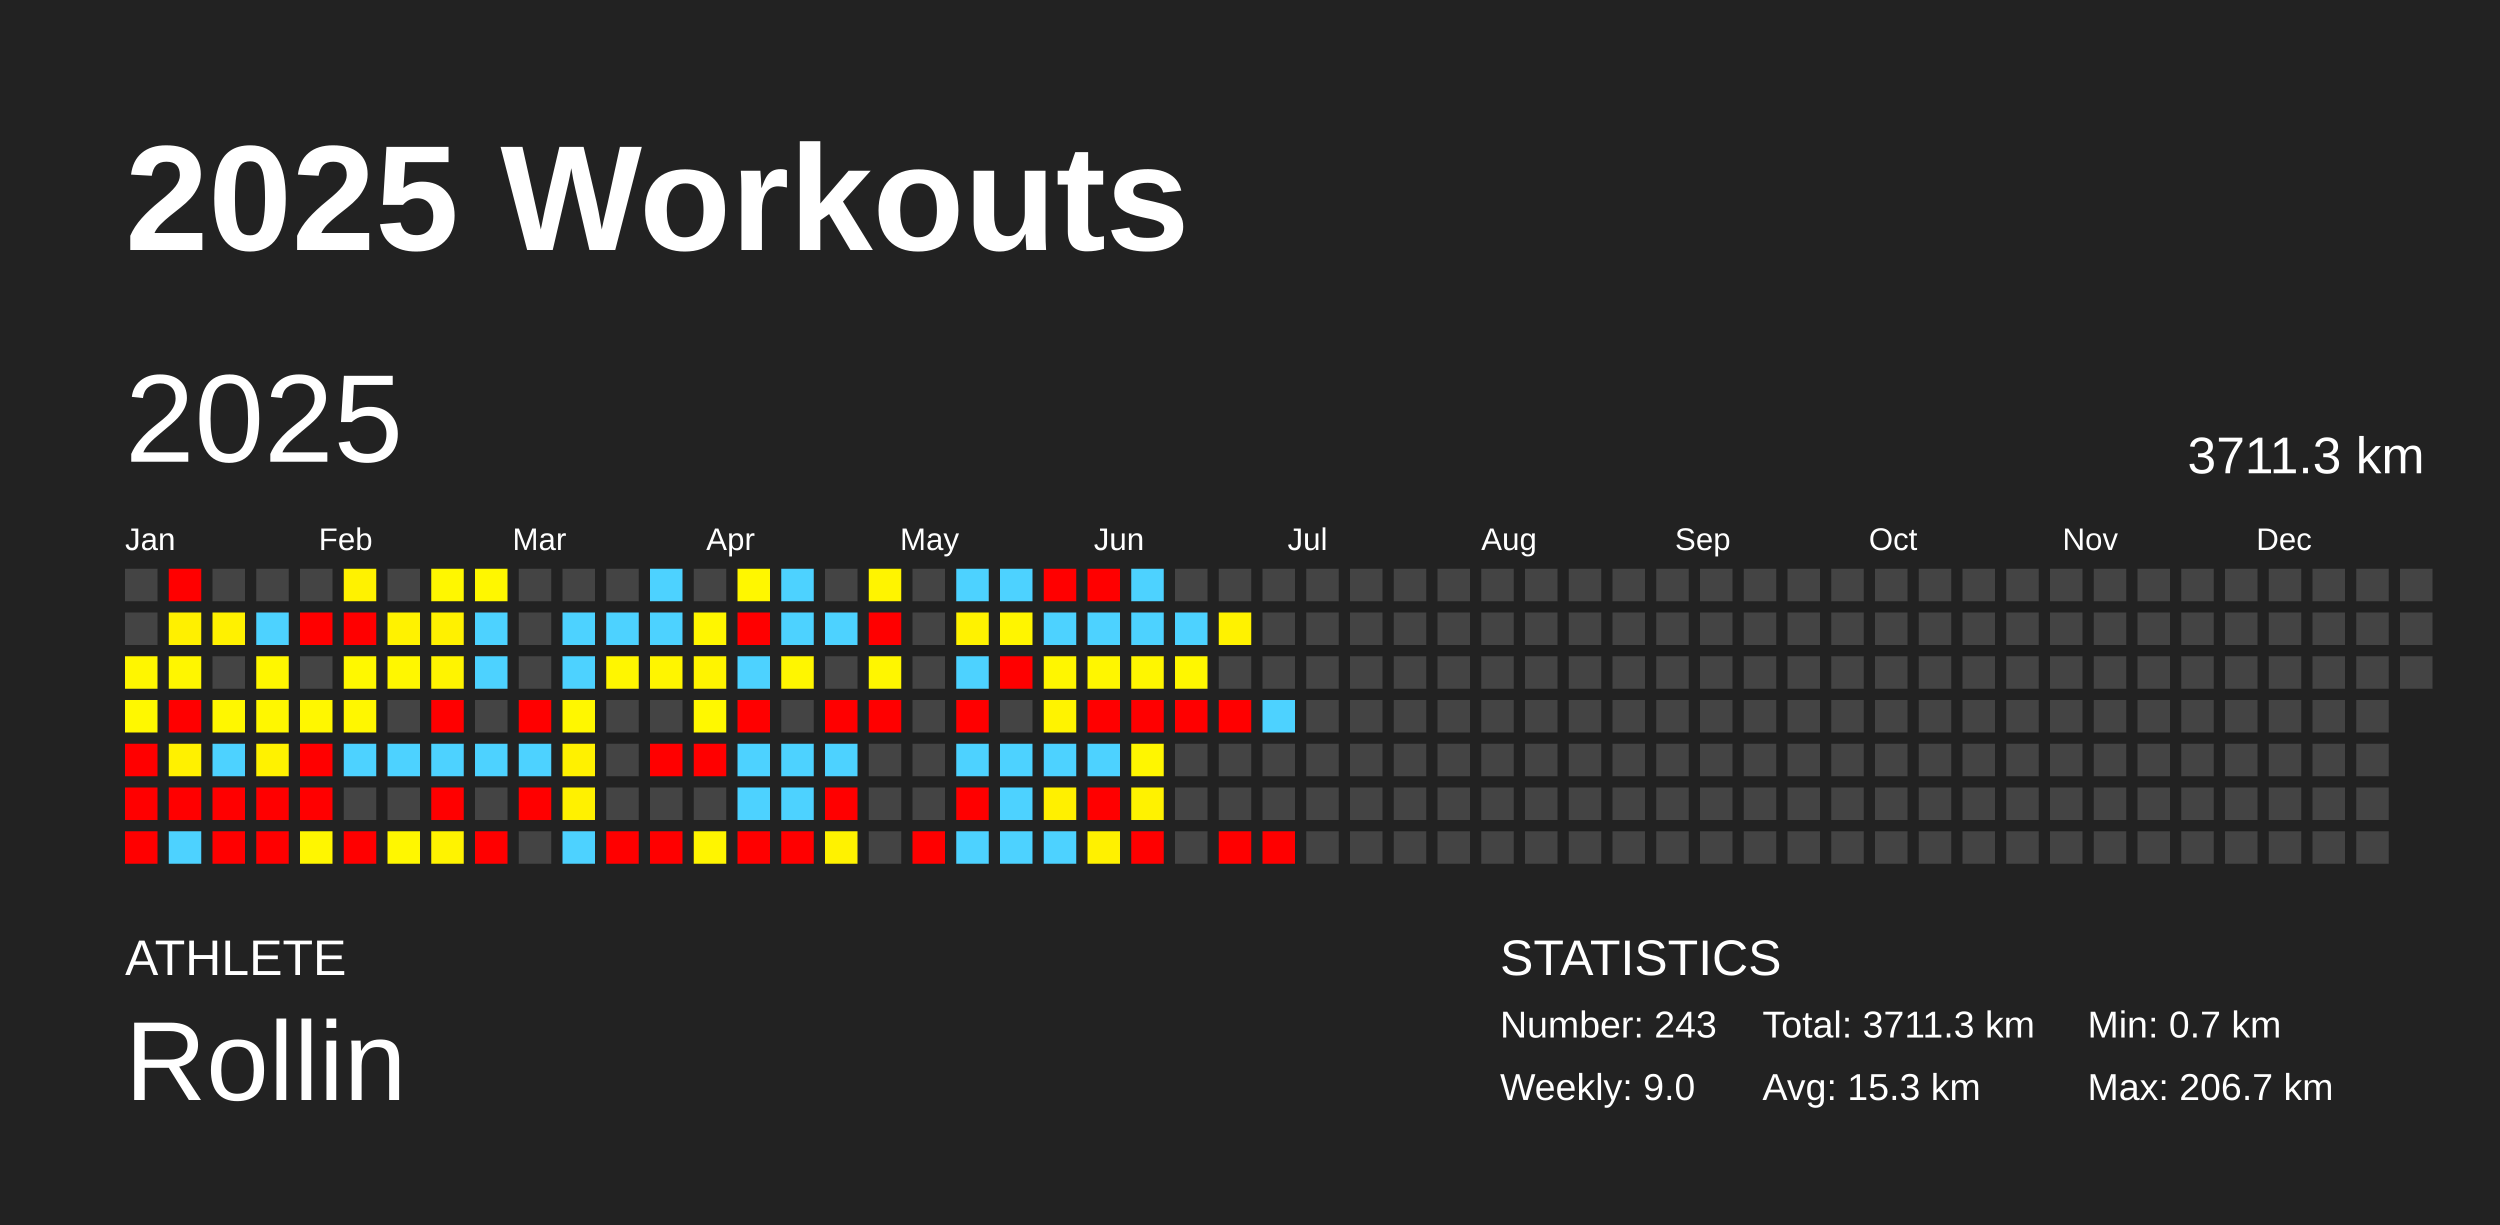
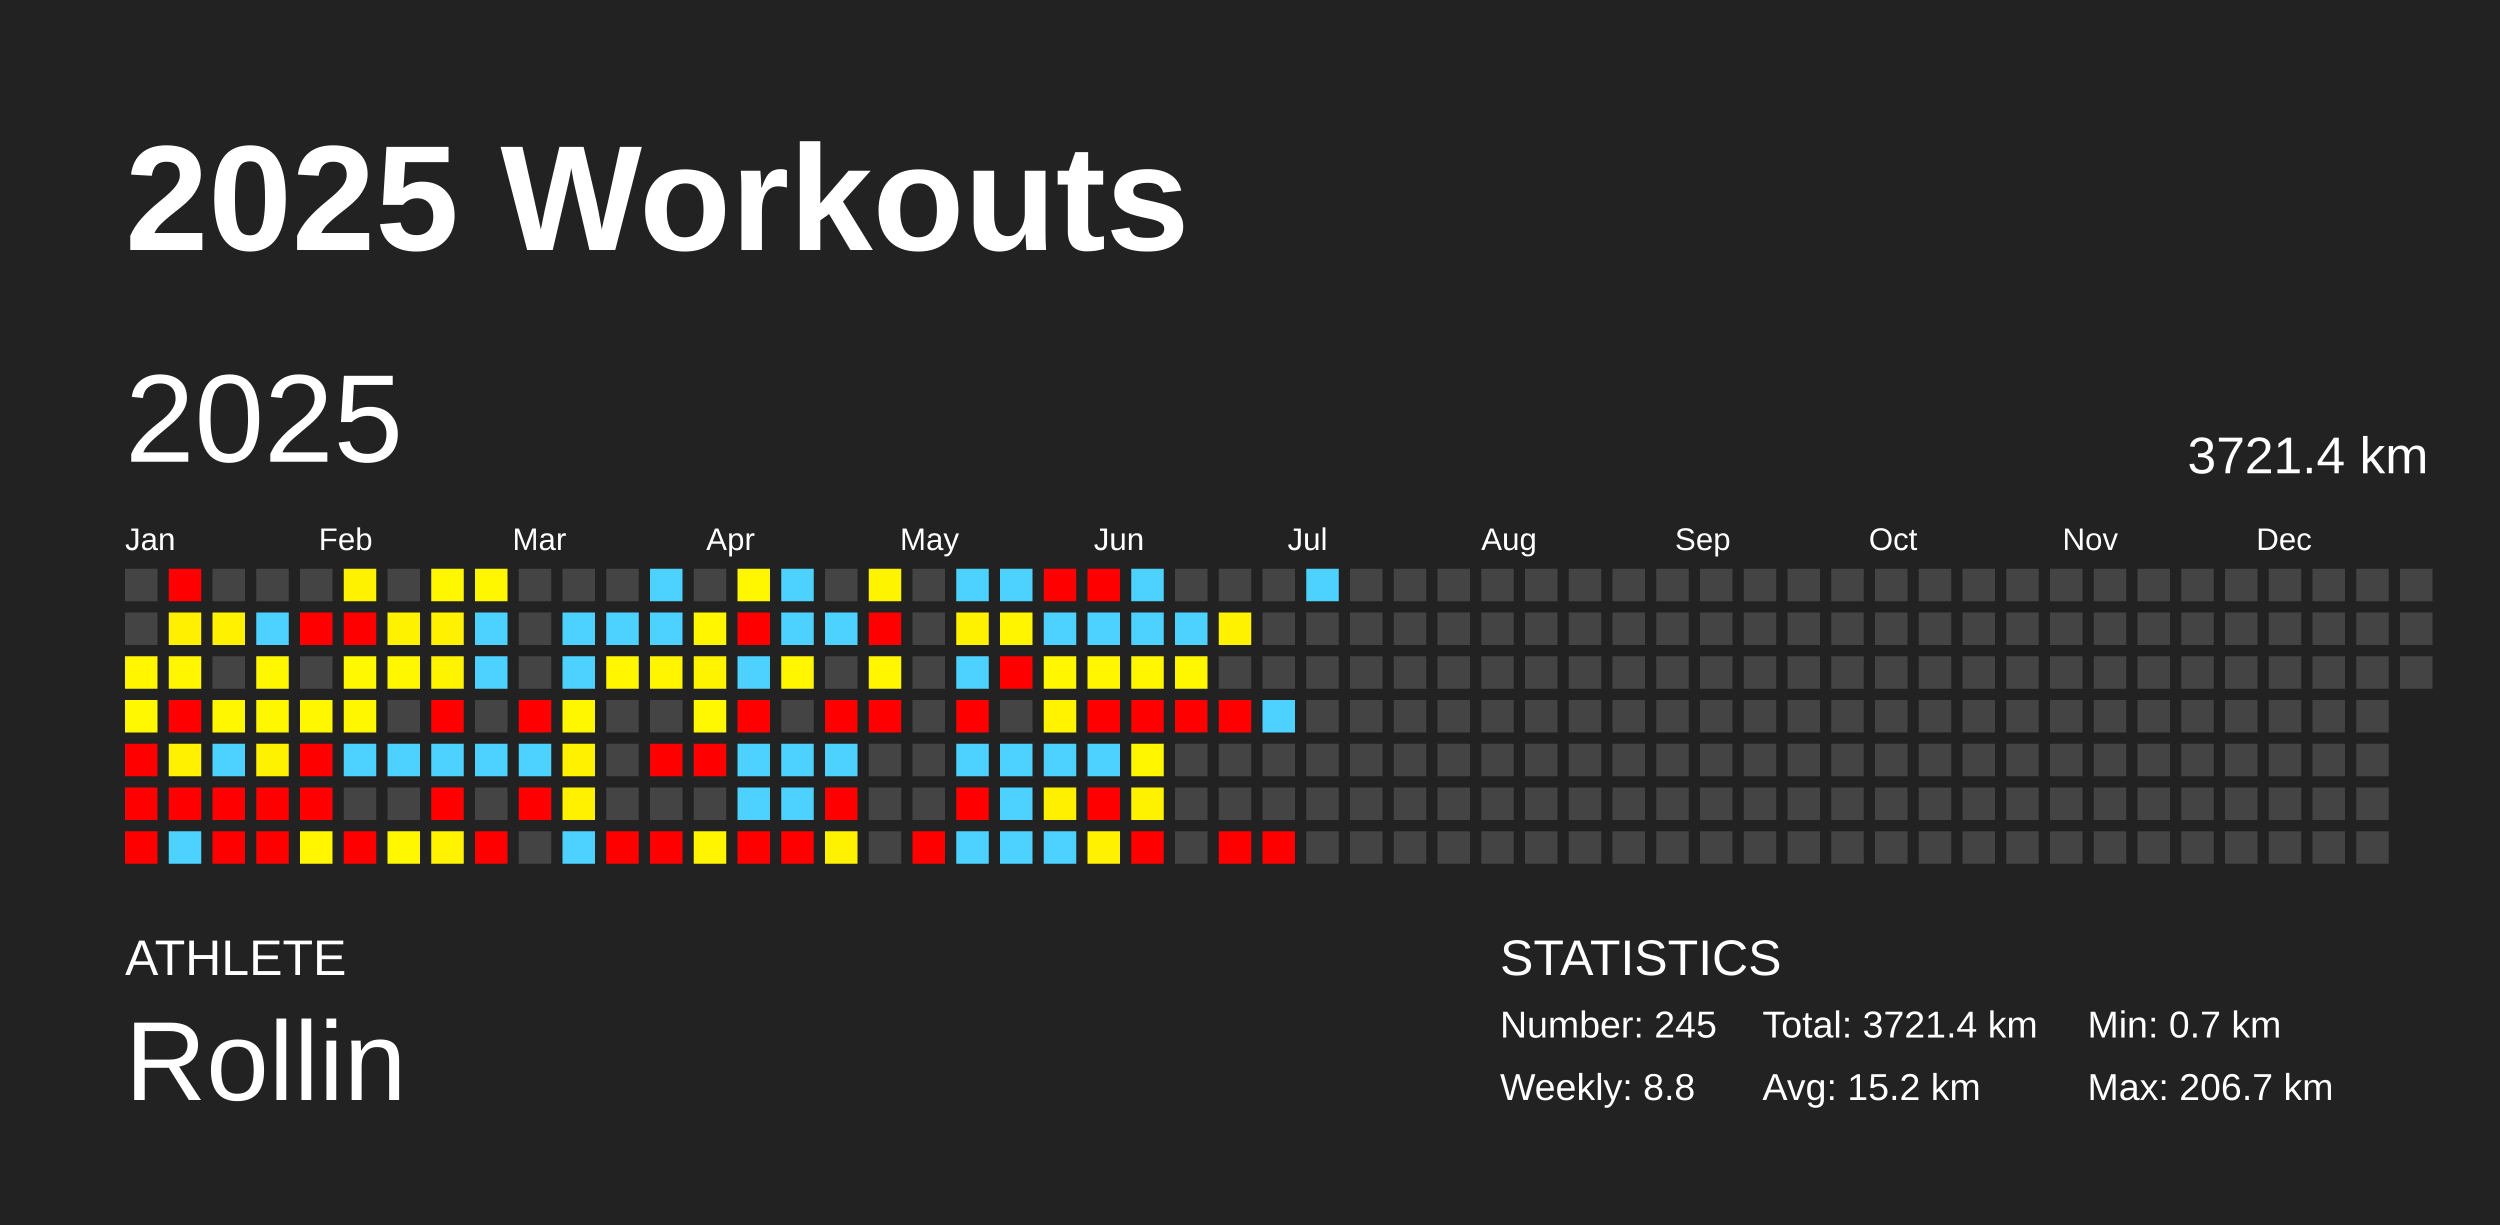
<svg xmlns="http://www.w3.org/2000/svg" baseProfile="full" height="98mm" version="1.1" viewBox="0,0,200,98" width="200mm">
  <defs />
  <rect fill="#222222" height="98" width="200" x="0" y="0" />
  <text fill="#FFFFFF" style="font-size:12px; font-family:Arial; font-weight:bold;" x="10" y="20">2025 Workouts</text>
  <text fill="#FFFFFF" style="font-size:4px; font-family:Arial" x="10" y="78">ATHLETE</text>
  <text fill="#FFFFFF" style="font-size:9px; font-family:Arial" x="10" y="88">Rollin</text>
  <text fill="#FFFFFF" style="font-size:4px; font-family:Arial" x="120" y="78">STATISTICS</text>
-   <text fill="#FFFFFF" style="font-size:3px; font-family:Arial" x="120" y="83">Number: 243</text>
-   <text fill="#FFFFFF" style="font-size:3px; font-family:Arial" x="120" y="88">Weekly: 9.0</text>
-   <text fill="#FFFFFF" style="font-size:3px; font-family:Arial" x="141" y="83">Total: 3711.3 km</text>
-   <text fill="#FFFFFF" style="font-size:3px; font-family:Arial" x="141" y="88">Avg: 15.3 km</text>
+   <text fill="#FFFFFF" style="font-size:3px; font-family:Arial" x="120" y="83">Number: 245</text>
+   <text fill="#FFFFFF" style="font-size:3px; font-family:Arial" x="120" y="88">Weekly: 8.8</text>
+   <text fill="#FFFFFF" style="font-size:3px; font-family:Arial" x="141" y="83">Total: 3721.4 km</text>
+   <text fill="#FFFFFF" style="font-size:3px; font-family:Arial" x="141" y="88">Avg: 15.2 km</text>
  <text fill="#FFFFFF" style="font-size:3px; font-family:Arial" x="167" y="83">Min: 0.7 km</text>
  <text fill="#FFFFFF" style="font-size:3px; font-family:Arial" x="167" y="88">Max: 206.7 km</text>
  <text dominant-baseline="hanging" fill="#FFFFFF" style="font-size:10.0px; font-family:Arial;" x="10" y="30">2025</text>
-   <text dominant-baseline="hanging" fill="#FFFFFF" style="font-size:4.125px; font-family:Arial;" x="175" y="35">3711.3 km</text>
+   <text dominant-baseline="hanging" fill="#FFFFFF" style="font-size:4.125px; font-family:Arial;" x="175" y="35">3721.4 km</text>
  <text fill="#FFFFFF" style="font-size:2.5px; font-family:Arial" x="10.0" y="44">Jan</text>
  <text fill="#FFFFFF" style="font-size:2.5px; font-family:Arial" x="25.5" y="44">Feb</text>
  <text fill="#FFFFFF" style="font-size:2.5px; font-family:Arial" x="41.0" y="44">Mar</text>
  <text fill="#FFFFFF" style="font-size:2.5px; font-family:Arial" x="56.5" y="44">Apr</text>
  <text fill="#FFFFFF" style="font-size:2.5px; font-family:Arial" x="72.0" y="44">May</text>
  <text fill="#FFFFFF" style="font-size:2.5px; font-family:Arial" x="87.5" y="44">Jun</text>
  <text fill="#FFFFFF" style="font-size:2.5px; font-family:Arial" x="103.0" y="44">Jul</text>
  <text fill="#FFFFFF" style="font-size:2.5px; font-family:Arial" x="118.5" y="44">Aug</text>
  <text fill="#FFFFFF" style="font-size:2.5px; font-family:Arial" x="134.0" y="44">Sep</text>
  <text fill="#FFFFFF" style="font-size:2.5px; font-family:Arial" x="149.5" y="44">Oct</text>
  <text fill="#FFFFFF" style="font-size:2.5px; font-family:Arial" x="165.0" y="44">Nov</text>
  <text fill="#FFFFFF" style="font-size:2.5px; font-family:Arial" x="180.5" y="44">Dec</text>
  <rect fill="#444444" height="2.6" width="2.6" x="10.0" y="45.5" />
  <rect fill="#444444" height="2.6" width="2.6" x="10.0" y="49.0" />
  <rect fill="#fff600" height="2.6" width="2.6" x="10.0" y="52.5" />
  <rect fill="#fff800" height="2.6" width="2.6" x="10.0" y="56.0" />
  <rect fill="red" height="2.6" width="2.6" x="10.0" y="59.5" />
  <rect fill="red" height="2.6" width="2.6" x="10.0" y="63.0" />
  <rect fill="red" height="2.6" width="2.6" x="10.0" y="66.5" />
  <rect fill="red" height="2.6" width="2.6" x="13.5" y="45.5" />
  <rect fill="#fff000" height="2.6" width="2.6" x="13.5" y="49.0" />
  <rect fill="#fff600" height="2.6" width="2.6" x="13.5" y="52.5" />
  <rect fill="red" height="2.6" width="2.6" x="13.5" y="56.0" />
  <rect fill="#fff100" height="2.6" width="2.6" x="13.5" y="59.5" />
  <rect fill="red" height="2.6" width="2.6" x="13.5" y="63.0" />
  <rect fill="#4dd2ff" height="2.6" width="2.6" x="13.5" y="66.5" />
  <rect fill="#444444" height="2.6" width="2.6" x="17.0" y="45.5" />
  <rect fill="#fff100" height="2.6" width="2.6" x="17.0" y="49.0" />
  <rect fill="#444444" height="2.6" width="2.6" x="17.0" y="52.5" />
  <rect fill="#fff700" height="2.6" width="2.6" x="17.0" y="56.0" />
  <rect fill="#4dd2ff" height="2.6" width="2.6" x="17.0" y="59.5" />
  <rect fill="red" height="2.6" width="2.6" x="17.0" y="63.0" />
  <rect fill="red" height="2.6" width="2.6" x="17.0" y="66.5" />
  <rect fill="#444444" height="2.6" width="2.6" x="20.5" y="45.5" />
  <rect fill="#4dd2ff" height="2.6" width="2.6" x="20.5" y="49.0" />
  <rect fill="#fff700" height="2.6" width="2.6" x="20.5" y="52.5" />
  <rect fill="#fff700" height="2.6" width="2.6" x="20.5" y="56.0" />
  <rect fill="#fff200" height="2.6" width="2.6" x="20.5" y="59.5" />
  <rect fill="red" height="2.6" width="2.6" x="20.5" y="63.0" />
  <rect fill="red" height="2.6" width="2.6" x="20.5" y="66.5" />
  <rect fill="#444444" height="2.6" width="2.6" x="24.0" y="45.5" />
  <rect fill="red" height="2.6" width="2.6" x="24.0" y="49.0" />
  <rect fill="#444444" height="2.6" width="2.6" x="24.0" y="52.5" />
  <rect fill="#fff700" height="2.6" width="2.6" x="24.0" y="56.0" />
  <rect fill="red" height="2.6" width="2.6" x="24.0" y="59.5" />
  <rect fill="red" height="2.6" width="2.6" x="24.0" y="63.0" />
  <rect fill="#fff600" height="2.6" width="2.6" x="24.0" y="66.5" />
  <rect fill="#fff200" height="2.6" width="2.6" x="27.5" y="45.5" />
  <rect fill="red" height="2.6" width="2.6" x="27.5" y="49.0" />
  <rect fill="#fff800" height="2.6" width="2.6" x="27.5" y="52.5" />
  <rect fill="#fff700" height="2.6" width="2.6" x="27.5" y="56.0" />
  <rect fill="#4dd2ff" height="2.6" width="2.6" x="27.5" y="59.5" />
  <rect fill="#444444" height="2.6" width="2.6" x="27.5" y="63.0" />
  <rect fill="red" height="2.6" width="2.6" x="27.5" y="66.5" />
  <rect fill="#444444" height="2.6" width="2.6" x="31.0" y="45.5" />
  <rect fill="#fff200" height="2.6" width="2.6" x="31.0" y="49.0" />
  <rect fill="#fff700" height="2.6" width="2.6" x="31.0" y="52.5" />
  <rect fill="#444444" height="2.6" width="2.6" x="31.0" y="56.0" />
  <rect fill="#4dd2ff" height="2.6" width="2.6" x="31.0" y="59.5" />
  <rect fill="#444444" height="2.6" width="2.6" x="31.0" y="63.0" />
  <rect fill="#fff700" height="2.6" width="2.6" x="31.0" y="66.5" />
  <rect fill="#fff700" height="2.6" width="2.6" x="34.5" y="45.5" />
  <rect fill="#fff100" height="2.6" width="2.6" x="34.5" y="49.0" />
  <rect fill="#fff400" height="2.6" width="2.6" x="34.5" y="52.5" />
  <rect fill="red" height="2.6" width="2.6" x="34.5" y="56.0" />
  <rect fill="#4dd2ff" height="2.6" width="2.6" x="34.5" y="59.5" />
  <rect fill="red" height="2.6" width="2.6" x="34.5" y="63.0" />
  <rect fill="#fff300" height="2.6" width="2.6" x="34.5" y="66.5" />
  <rect fill="#fff700" height="2.6" width="2.6" x="38.0" y="45.5" />
  <rect fill="#4dd2ff" height="2.6" width="2.6" x="38.0" y="49.0" />
  <rect fill="#4dd2ff" height="2.6" width="2.6" x="38.0" y="52.5" />
  <rect fill="#444444" height="2.6" width="2.6" x="38.0" y="56.0" />
  <rect fill="#4dd2ff" height="2.6" width="2.6" x="38.0" y="59.5" />
  <rect fill="#444444" height="2.6" width="2.6" x="38.0" y="63.0" />
  <rect fill="red" height="2.6" width="2.6" x="38.0" y="66.5" />
  <rect fill="#444444" height="2.6" width="2.6" x="41.5" y="45.5" />
  <rect fill="#444444" height="2.6" width="2.6" x="41.5" y="49.0" />
  <rect fill="#444444" height="2.6" width="2.6" x="41.5" y="52.5" />
  <rect fill="red" height="2.6" width="2.6" x="41.5" y="56.0" />
  <rect fill="#4dd2ff" height="2.6" width="2.6" x="41.5" y="59.5" />
  <rect fill="red" height="2.6" width="2.6" x="41.5" y="63.0" />
  <rect fill="#444444" height="2.6" width="2.6" x="41.5" y="66.5" />
  <rect fill="#444444" height="2.6" width="2.6" x="45.0" y="45.5" />
  <rect fill="#4dd2ff" height="2.6" width="2.6" x="45.0" y="49.0" />
  <rect fill="#4dd2ff" height="2.6" width="2.6" x="45.0" y="52.5" />
  <rect fill="#fff700" height="2.6" width="2.6" x="45.0" y="56.0" />
  <rect fill="#fff100" height="2.6" width="2.6" x="45.0" y="59.5" />
  <rect fill="#fff100" height="2.6" width="2.6" x="45.0" y="63.0" />
  <rect fill="#4dd2ff" height="2.6" width="2.6" x="45.0" y="66.5" />
  <rect fill="#444444" height="2.6" width="2.6" x="48.5" y="45.5" />
  <rect fill="#4dd2ff" height="2.6" width="2.6" x="48.5" y="49.0" />
  <rect fill="#fff600" height="2.6" width="2.6" x="48.5" y="52.5" />
  <rect fill="#444444" height="2.6" width="2.6" x="48.5" y="56.0" />
  <rect fill="#444444" height="2.6" width="2.6" x="48.5" y="59.5" />
  <rect fill="#444444" height="2.6" width="2.6" x="48.5" y="63.0" />
  <rect fill="red" height="2.6" width="2.6" x="48.5" y="66.5" />
  <rect fill="#4dd2ff" height="2.6" width="2.6" x="52.0" y="45.5" />
  <rect fill="#4dd2ff" height="2.6" width="2.6" x="52.0" y="49.0" />
  <rect fill="#fff500" height="2.6" width="2.6" x="52.0" y="52.5" />
  <rect fill="#444444" height="2.6" width="2.6" x="52.0" y="56.0" />
  <rect fill="red" height="2.6" width="2.6" x="52.0" y="59.5" />
  <rect fill="#444444" height="2.6" width="2.6" x="52.0" y="63.0" />
  <rect fill="red" height="2.6" width="2.6" x="52.0" y="66.5" />
  <rect fill="#444444" height="2.6" width="2.6" x="55.5" y="45.5" />
  <rect fill="#fff600" height="2.6" width="2.6" x="55.5" y="49.0" />
  <rect fill="#fff400" height="2.6" width="2.6" x="55.5" y="52.5" />
  <rect fill="#fff800" height="2.6" width="2.6" x="55.5" y="56.0" />
  <rect fill="red" height="2.6" width="2.6" x="55.5" y="59.5" />
  <rect fill="#444444" height="2.6" width="2.6" x="55.5" y="63.0" />
  <rect fill="#fff500" height="2.6" width="2.6" x="55.5" y="66.5" />
  <rect fill="#fff700" height="2.6" width="2.6" x="59.0" y="45.5" />
  <rect fill="red" height="2.6" width="2.6" x="59.0" y="49.0" />
  <rect fill="#4dd2ff" height="2.6" width="2.6" x="59.0" y="52.5" />
  <rect fill="red" height="2.6" width="2.6" x="59.0" y="56.0" />
  <rect fill="#4dd2ff" height="2.6" width="2.6" x="59.0" y="59.5" />
  <rect fill="#4dd2ff" height="2.6" width="2.6" x="59.0" y="63.0" />
  <rect fill="red" height="2.6" width="2.6" x="59.0" y="66.5" />
  <rect fill="#4dd2ff" height="2.6" width="2.6" x="62.5" y="45.5" />
  <rect fill="#4dd2ff" height="2.6" width="2.6" x="62.5" y="49.0" />
  <rect fill="#fff600" height="2.6" width="2.6" x="62.5" y="52.5" />
  <rect fill="#444444" height="2.6" width="2.6" x="62.5" y="56.0" />
  <rect fill="#4dd2ff" height="2.6" width="2.6" x="62.5" y="59.5" />
  <rect fill="#4dd2ff" height="2.6" width="2.6" x="62.5" y="63.0" />
  <rect fill="red" height="2.6" width="2.6" x="62.5" y="66.5" />
  <rect fill="#444444" height="2.6" width="2.6" x="66.0" y="45.5" />
  <rect fill="#4dd2ff" height="2.6" width="2.6" x="66.0" y="49.0" />
  <rect fill="#444444" height="2.6" width="2.6" x="66.0" y="52.5" />
  <rect fill="red" height="2.6" width="2.6" x="66.0" y="56.0" />
  <rect fill="#4dd2ff" height="2.6" width="2.6" x="66.0" y="59.5" />
  <rect fill="red" height="2.6" width="2.6" x="66.0" y="63.0" />
  <rect fill="#fff200" height="2.6" width="2.6" x="66.0" y="66.5" />
  <rect fill="#fff400" height="2.6" width="2.6" x="69.5" y="45.5" />
  <rect fill="red" height="2.6" width="2.6" x="69.5" y="49.0" />
  <rect fill="#fff600" height="2.6" width="2.6" x="69.5" y="52.5" />
  <rect fill="red" height="2.6" width="2.6" x="69.5" y="56.0" />
  <rect fill="#444444" height="2.6" width="2.6" x="69.5" y="59.5" />
  <rect fill="#444444" height="2.6" width="2.6" x="69.5" y="63.0" />
  <rect fill="#444444" height="2.6" width="2.6" x="69.5" y="66.5" />
  <rect fill="#444444" height="2.6" width="2.6" x="73.0" y="45.5" />
  <rect fill="#444444" height="2.6" width="2.6" x="73.0" y="49.0" />
  <rect fill="#444444" height="2.6" width="2.6" x="73.0" y="52.5" />
  <rect fill="#444444" height="2.6" width="2.6" x="73.0" y="56.0" />
  <rect fill="#444444" height="2.6" width="2.6" x="73.0" y="59.5" />
  <rect fill="#444444" height="2.6" width="2.6" x="73.0" y="63.0" />
  <rect fill="red" height="2.6" width="2.6" x="73.0" y="66.5" />
  <rect fill="#4dd2ff" height="2.6" width="2.6" x="76.5" y="45.5" />
  <rect fill="#fff200" height="2.6" width="2.6" x="76.5" y="49.0" />
  <rect fill="#4dd2ff" height="2.6" width="2.6" x="76.5" y="52.5" />
  <rect fill="red" height="2.6" width="2.6" x="76.5" y="56.0" />
  <rect fill="#4dd2ff" height="2.6" width="2.6" x="76.5" y="59.5" />
  <rect fill="red" height="2.6" width="2.6" x="76.5" y="63.0" />
  <rect fill="#4dd2ff" height="2.6" width="2.6" x="76.5" y="66.5" />
  <rect fill="#4dd2ff" height="2.6" width="2.6" x="80.0" y="45.5" />
  <rect fill="#fff500" height="2.6" width="2.6" x="80.0" y="49.0" />
  <rect fill="red" height="2.6" width="2.6" x="80.0" y="52.5" />
  <rect fill="#444444" height="2.6" width="2.6" x="80.0" y="56.0" />
  <rect fill="#4dd2ff" height="2.6" width="2.6" x="80.0" y="59.5" />
  <rect fill="#4dd2ff" height="2.6" width="2.6" x="80.0" y="63.0" />
  <rect fill="#4dd2ff" height="2.6" width="2.6" x="80.0" y="66.5" />
  <rect fill="red" height="2.6" width="2.6" x="83.5" y="45.5" />
  <rect fill="#4dd2ff" height="2.6" width="2.6" x="83.5" y="49.0" />
  <rect fill="#fff600" height="2.6" width="2.6" x="83.5" y="52.5" />
  <rect fill="#fff300" height="2.6" width="2.6" x="83.5" y="56.0" />
  <rect fill="#4dd2ff" height="2.6" width="2.6" x="83.5" y="59.5" />
  <rect fill="#fff000" height="2.6" width="2.6" x="83.5" y="63.0" />
  <rect fill="#4dd2ff" height="2.6" width="2.6" x="83.5" y="66.5" />
  <rect fill="red" height="2.6" width="2.6" x="87.0" y="45.5" />
  <rect fill="#4dd2ff" height="2.6" width="2.6" x="87.0" y="49.0" />
  <rect fill="#fff600" height="2.6" width="2.6" x="87.0" y="52.5" />
  <rect fill="red" height="2.6" width="2.6" x="87.0" y="56.0" />
  <rect fill="#4dd2ff" height="2.6" width="2.6" x="87.0" y="59.5" />
  <rect fill="red" height="2.6" width="2.6" x="87.0" y="63.0" />
  <rect fill="#fff100" height="2.6" width="2.6" x="87.0" y="66.5" />
  <rect fill="#4dd2ff" height="2.6" width="2.6" x="90.5" y="45.5" />
  <rect fill="#4dd2ff" height="2.6" width="2.6" x="90.5" y="49.0" />
  <rect fill="#fff600" height="2.6" width="2.6" x="90.5" y="52.5" />
  <rect fill="red" height="2.6" width="2.6" x="90.5" y="56.0" />
  <rect fill="#fff600" height="2.6" width="2.6" x="90.5" y="59.5" />
  <rect fill="#fff200" height="2.6" width="2.6" x="90.5" y="63.0" />
  <rect fill="red" height="2.6" width="2.6" x="90.5" y="66.5" />
  <rect fill="#444444" height="2.6" width="2.6" x="94.0" y="45.5" />
  <rect fill="#4dd2ff" height="2.6" width="2.6" x="94.0" y="49.0" />
  <rect fill="#fff700" height="2.6" width="2.6" x="94.0" y="52.5" />
  <rect fill="red" height="2.6" width="2.6" x="94.0" y="56.0" />
  <rect fill="#444444" height="2.6" width="2.6" x="94.0" y="59.5" />
  <rect fill="#444444" height="2.6" width="2.6" x="94.0" y="63.0" />
  <rect fill="#444444" height="2.6" width="2.6" x="94.0" y="66.5" />
  <rect fill="#444444" height="2.6" width="2.6" x="97.5" y="45.5" />
  <rect fill="#fff200" height="2.6" width="2.6" x="97.5" y="49.0" />
  <rect fill="#444444" height="2.6" width="2.6" x="97.5" y="52.5" />
  <rect fill="red" height="2.6" width="2.6" x="97.5" y="56.0" />
  <rect fill="#444444" height="2.6" width="2.6" x="97.5" y="59.5" />
  <rect fill="#444444" height="2.6" width="2.6" x="97.5" y="63.0" />
  <rect fill="red" height="2.6" width="2.6" x="97.5" y="66.5" />
  <rect fill="#444444" height="2.6" width="2.6" x="101.0" y="45.5" />
  <rect fill="#444444" height="2.6" width="2.6" x="101.0" y="49.0" />
  <rect fill="#444444" height="2.6" width="2.6" x="101.0" y="52.5" />
  <rect fill="#4dd2ff" height="2.6" width="2.6" x="101.0" y="56.0" />
  <rect fill="#444444" height="2.6" width="2.6" x="101.0" y="59.5" />
  <rect fill="#444444" height="2.6" width="2.6" x="101.0" y="63.0" />
  <rect fill="red" height="2.6" width="2.6" x="101.0" y="66.5" />
-   <rect fill="#444444" height="2.6" width="2.6" x="104.5" y="45.5" />
+   <rect fill="#4dd2ff" height="2.6" width="2.6" x="104.5" y="45.5" />
  <rect fill="#444444" height="2.6" width="2.6" x="104.5" y="49.0" />
  <rect fill="#444444" height="2.6" width="2.6" x="104.5" y="52.5" />
  <rect fill="#444444" height="2.6" width="2.6" x="104.5" y="56.0" />
  <rect fill="#444444" height="2.6" width="2.6" x="104.5" y="59.5" />
  <rect fill="#444444" height="2.6" width="2.6" x="104.5" y="63.0" />
  <rect fill="#444444" height="2.6" width="2.6" x="104.5" y="66.5" />
  <rect fill="#444444" height="2.6" width="2.6" x="108.0" y="45.5" />
  <rect fill="#444444" height="2.6" width="2.6" x="108.0" y="49.0" />
  <rect fill="#444444" height="2.6" width="2.6" x="108.0" y="52.5" />
  <rect fill="#444444" height="2.6" width="2.6" x="108.0" y="56.0" />
  <rect fill="#444444" height="2.6" width="2.6" x="108.0" y="59.5" />
  <rect fill="#444444" height="2.6" width="2.6" x="108.0" y="63.0" />
  <rect fill="#444444" height="2.6" width="2.6" x="108.0" y="66.5" />
  <rect fill="#444444" height="2.6" width="2.6" x="111.5" y="45.5" />
  <rect fill="#444444" height="2.6" width="2.6" x="111.5" y="49.0" />
  <rect fill="#444444" height="2.6" width="2.6" x="111.5" y="52.5" />
  <rect fill="#444444" height="2.6" width="2.6" x="111.5" y="56.0" />
  <rect fill="#444444" height="2.6" width="2.6" x="111.5" y="59.5" />
  <rect fill="#444444" height="2.6" width="2.6" x="111.5" y="63.0" />
  <rect fill="#444444" height="2.6" width="2.6" x="111.5" y="66.5" />
  <rect fill="#444444" height="2.6" width="2.6" x="115.0" y="45.5" />
  <rect fill="#444444" height="2.6" width="2.6" x="115.0" y="49.0" />
  <rect fill="#444444" height="2.6" width="2.6" x="115.0" y="52.5" />
  <rect fill="#444444" height="2.6" width="2.6" x="115.0" y="56.0" />
  <rect fill="#444444" height="2.6" width="2.6" x="115.0" y="59.5" />
  <rect fill="#444444" height="2.6" width="2.6" x="115.0" y="63.0" />
  <rect fill="#444444" height="2.6" width="2.6" x="115.0" y="66.5" />
  <rect fill="#444444" height="2.6" width="2.6" x="118.5" y="45.5" />
  <rect fill="#444444" height="2.6" width="2.6" x="118.5" y="49.0" />
  <rect fill="#444444" height="2.6" width="2.6" x="118.5" y="52.5" />
  <rect fill="#444444" height="2.6" width="2.6" x="118.5" y="56.0" />
  <rect fill="#444444" height="2.6" width="2.6" x="118.5" y="59.5" />
  <rect fill="#444444" height="2.6" width="2.6" x="118.5" y="63.0" />
  <rect fill="#444444" height="2.6" width="2.6" x="118.5" y="66.5" />
  <rect fill="#444444" height="2.6" width="2.6" x="122.0" y="45.5" />
  <rect fill="#444444" height="2.6" width="2.6" x="122.0" y="49.0" />
  <rect fill="#444444" height="2.6" width="2.6" x="122.0" y="52.5" />
  <rect fill="#444444" height="2.6" width="2.6" x="122.0" y="56.0" />
  <rect fill="#444444" height="2.6" width="2.6" x="122.0" y="59.5" />
  <rect fill="#444444" height="2.6" width="2.6" x="122.0" y="63.0" />
  <rect fill="#444444" height="2.6" width="2.6" x="122.0" y="66.5" />
  <rect fill="#444444" height="2.6" width="2.6" x="125.5" y="45.5" />
  <rect fill="#444444" height="2.6" width="2.6" x="125.5" y="49.0" />
  <rect fill="#444444" height="2.6" width="2.6" x="125.5" y="52.5" />
  <rect fill="#444444" height="2.6" width="2.6" x="125.5" y="56.0" />
  <rect fill="#444444" height="2.6" width="2.6" x="125.5" y="59.5" />
  <rect fill="#444444" height="2.6" width="2.6" x="125.5" y="63.0" />
  <rect fill="#444444" height="2.6" width="2.6" x="125.5" y="66.5" />
  <rect fill="#444444" height="2.6" width="2.6" x="129.0" y="45.5" />
  <rect fill="#444444" height="2.6" width="2.6" x="129.0" y="49.0" />
  <rect fill="#444444" height="2.6" width="2.6" x="129.0" y="52.5" />
  <rect fill="#444444" height="2.6" width="2.6" x="129.0" y="56.0" />
  <rect fill="#444444" height="2.6" width="2.6" x="129.0" y="59.5" />
  <rect fill="#444444" height="2.6" width="2.6" x="129.0" y="63.0" />
  <rect fill="#444444" height="2.6" width="2.6" x="129.0" y="66.5" />
  <rect fill="#444444" height="2.6" width="2.6" x="132.5" y="45.5" />
  <rect fill="#444444" height="2.6" width="2.6" x="132.5" y="49.0" />
  <rect fill="#444444" height="2.6" width="2.6" x="132.5" y="52.5" />
  <rect fill="#444444" height="2.6" width="2.6" x="132.5" y="56.0" />
  <rect fill="#444444" height="2.6" width="2.6" x="132.5" y="59.5" />
  <rect fill="#444444" height="2.6" width="2.6" x="132.5" y="63.0" />
  <rect fill="#444444" height="2.6" width="2.6" x="132.5" y="66.5" />
  <rect fill="#444444" height="2.6" width="2.6" x="136.0" y="45.5" />
  <rect fill="#444444" height="2.6" width="2.6" x="136.0" y="49.0" />
  <rect fill="#444444" height="2.6" width="2.6" x="136.0" y="52.5" />
  <rect fill="#444444" height="2.6" width="2.6" x="136.0" y="56.0" />
  <rect fill="#444444" height="2.6" width="2.6" x="136.0" y="59.5" />
  <rect fill="#444444" height="2.6" width="2.6" x="136.0" y="63.0" />
  <rect fill="#444444" height="2.6" width="2.6" x="136.0" y="66.5" />
  <rect fill="#444444" height="2.6" width="2.6" x="139.5" y="45.5" />
  <rect fill="#444444" height="2.6" width="2.6" x="139.5" y="49.0" />
  <rect fill="#444444" height="2.6" width="2.6" x="139.5" y="52.5" />
  <rect fill="#444444" height="2.6" width="2.6" x="139.5" y="56.0" />
  <rect fill="#444444" height="2.6" width="2.6" x="139.5" y="59.5" />
  <rect fill="#444444" height="2.6" width="2.6" x="139.5" y="63.0" />
  <rect fill="#444444" height="2.6" width="2.6" x="139.5" y="66.5" />
  <rect fill="#444444" height="2.6" width="2.6" x="143.0" y="45.5" />
  <rect fill="#444444" height="2.6" width="2.6" x="143.0" y="49.0" />
  <rect fill="#444444" height="2.6" width="2.6" x="143.0" y="52.5" />
  <rect fill="#444444" height="2.6" width="2.6" x="143.0" y="56.0" />
  <rect fill="#444444" height="2.6" width="2.6" x="143.0" y="59.5" />
  <rect fill="#444444" height="2.6" width="2.6" x="143.0" y="63.0" />
  <rect fill="#444444" height="2.6" width="2.6" x="143.0" y="66.5" />
  <rect fill="#444444" height="2.6" width="2.6" x="146.5" y="45.5" />
  <rect fill="#444444" height="2.6" width="2.6" x="146.5" y="49.0" />
  <rect fill="#444444" height="2.6" width="2.6" x="146.5" y="52.5" />
  <rect fill="#444444" height="2.6" width="2.6" x="146.5" y="56.0" />
  <rect fill="#444444" height="2.6" width="2.6" x="146.5" y="59.5" />
  <rect fill="#444444" height="2.6" width="2.6" x="146.5" y="63.0" />
  <rect fill="#444444" height="2.6" width="2.6" x="146.5" y="66.5" />
  <rect fill="#444444" height="2.6" width="2.6" x="150.0" y="45.5" />
  <rect fill="#444444" height="2.6" width="2.6" x="150.0" y="49.0" />
  <rect fill="#444444" height="2.6" width="2.6" x="150.0" y="52.5" />
  <rect fill="#444444" height="2.6" width="2.6" x="150.0" y="56.0" />
  <rect fill="#444444" height="2.6" width="2.6" x="150.0" y="59.5" />
  <rect fill="#444444" height="2.6" width="2.6" x="150.0" y="63.0" />
  <rect fill="#444444" height="2.6" width="2.6" x="150.0" y="66.5" />
  <rect fill="#444444" height="2.6" width="2.6" x="153.5" y="45.5" />
  <rect fill="#444444" height="2.6" width="2.6" x="153.5" y="49.0" />
  <rect fill="#444444" height="2.6" width="2.6" x="153.5" y="52.5" />
  <rect fill="#444444" height="2.6" width="2.6" x="153.5" y="56.0" />
  <rect fill="#444444" height="2.6" width="2.6" x="153.5" y="59.5" />
  <rect fill="#444444" height="2.6" width="2.6" x="153.5" y="63.0" />
  <rect fill="#444444" height="2.6" width="2.6" x="153.5" y="66.5" />
  <rect fill="#444444" height="2.6" width="2.6" x="157.0" y="45.5" />
  <rect fill="#444444" height="2.6" width="2.6" x="157.0" y="49.0" />
  <rect fill="#444444" height="2.6" width="2.6" x="157.0" y="52.5" />
  <rect fill="#444444" height="2.6" width="2.6" x="157.0" y="56.0" />
  <rect fill="#444444" height="2.6" width="2.6" x="157.0" y="59.5" />
  <rect fill="#444444" height="2.6" width="2.6" x="157.0" y="63.0" />
  <rect fill="#444444" height="2.6" width="2.6" x="157.0" y="66.5" />
  <rect fill="#444444" height="2.6" width="2.6" x="160.5" y="45.5" />
  <rect fill="#444444" height="2.6" width="2.6" x="160.5" y="49.0" />
  <rect fill="#444444" height="2.6" width="2.6" x="160.5" y="52.5" />
  <rect fill="#444444" height="2.6" width="2.6" x="160.5" y="56.0" />
  <rect fill="#444444" height="2.6" width="2.6" x="160.5" y="59.5" />
  <rect fill="#444444" height="2.6" width="2.6" x="160.5" y="63.0" />
  <rect fill="#444444" height="2.6" width="2.6" x="160.5" y="66.5" />
  <rect fill="#444444" height="2.6" width="2.6" x="164.0" y="45.5" />
  <rect fill="#444444" height="2.6" width="2.6" x="164.0" y="49.0" />
  <rect fill="#444444" height="2.6" width="2.6" x="164.0" y="52.5" />
  <rect fill="#444444" height="2.6" width="2.6" x="164.0" y="56.0" />
  <rect fill="#444444" height="2.6" width="2.6" x="164.0" y="59.5" />
  <rect fill="#444444" height="2.6" width="2.6" x="164.0" y="63.0" />
  <rect fill="#444444" height="2.6" width="2.6" x="164.0" y="66.5" />
  <rect fill="#444444" height="2.6" width="2.6" x="167.5" y="45.5" />
  <rect fill="#444444" height="2.6" width="2.6" x="167.5" y="49.0" />
  <rect fill="#444444" height="2.6" width="2.6" x="167.5" y="52.5" />
  <rect fill="#444444" height="2.6" width="2.6" x="167.5" y="56.0" />
  <rect fill="#444444" height="2.6" width="2.6" x="167.5" y="59.5" />
  <rect fill="#444444" height="2.6" width="2.6" x="167.5" y="63.0" />
  <rect fill="#444444" height="2.6" width="2.6" x="167.5" y="66.5" />
  <rect fill="#444444" height="2.6" width="2.6" x="171.0" y="45.5" />
  <rect fill="#444444" height="2.6" width="2.6" x="171.0" y="49.0" />
  <rect fill="#444444" height="2.6" width="2.6" x="171.0" y="52.5" />
  <rect fill="#444444" height="2.6" width="2.6" x="171.0" y="56.0" />
  <rect fill="#444444" height="2.6" width="2.6" x="171.0" y="59.5" />
  <rect fill="#444444" height="2.6" width="2.6" x="171.0" y="63.0" />
  <rect fill="#444444" height="2.6" width="2.6" x="171.0" y="66.5" />
  <rect fill="#444444" height="2.6" width="2.6" x="174.5" y="45.5" />
  <rect fill="#444444" height="2.6" width="2.6" x="174.5" y="49.0" />
  <rect fill="#444444" height="2.6" width="2.6" x="174.5" y="52.5" />
  <rect fill="#444444" height="2.6" width="2.6" x="174.5" y="56.0" />
  <rect fill="#444444" height="2.6" width="2.6" x="174.5" y="59.5" />
  <rect fill="#444444" height="2.6" width="2.6" x="174.5" y="63.0" />
  <rect fill="#444444" height="2.6" width="2.6" x="174.5" y="66.5" />
  <rect fill="#444444" height="2.6" width="2.6" x="178.0" y="45.5" />
  <rect fill="#444444" height="2.6" width="2.6" x="178.0" y="49.0" />
  <rect fill="#444444" height="2.6" width="2.6" x="178.0" y="52.5" />
  <rect fill="#444444" height="2.6" width="2.6" x="178.0" y="56.0" />
  <rect fill="#444444" height="2.6" width="2.6" x="178.0" y="59.5" />
  <rect fill="#444444" height="2.6" width="2.6" x="178.0" y="63.0" />
  <rect fill="#444444" height="2.6" width="2.6" x="178.0" y="66.5" />
  <rect fill="#444444" height="2.6" width="2.6" x="181.5" y="45.5" />
  <rect fill="#444444" height="2.6" width="2.6" x="181.5" y="49.0" />
  <rect fill="#444444" height="2.6" width="2.6" x="181.5" y="52.5" />
  <rect fill="#444444" height="2.6" width="2.6" x="181.5" y="56.0" />
  <rect fill="#444444" height="2.6" width="2.6" x="181.5" y="59.5" />
  <rect fill="#444444" height="2.6" width="2.6" x="181.5" y="63.0" />
  <rect fill="#444444" height="2.6" width="2.6" x="181.5" y="66.5" />
  <rect fill="#444444" height="2.6" width="2.6" x="185.0" y="45.5" />
  <rect fill="#444444" height="2.6" width="2.6" x="185.0" y="49.0" />
  <rect fill="#444444" height="2.6" width="2.6" x="185.0" y="52.5" />
  <rect fill="#444444" height="2.6" width="2.6" x="185.0" y="56.0" />
  <rect fill="#444444" height="2.6" width="2.6" x="185.0" y="59.5" />
  <rect fill="#444444" height="2.6" width="2.6" x="185.0" y="63.0" />
  <rect fill="#444444" height="2.6" width="2.6" x="185.0" y="66.5" />
  <rect fill="#444444" height="2.6" width="2.6" x="188.5" y="45.5" />
  <rect fill="#444444" height="2.6" width="2.6" x="188.5" y="49.0" />
  <rect fill="#444444" height="2.6" width="2.6" x="188.5" y="52.5" />
  <rect fill="#444444" height="2.6" width="2.6" x="188.5" y="56.0" />
  <rect fill="#444444" height="2.6" width="2.6" x="188.5" y="59.5" />
  <rect fill="#444444" height="2.6" width="2.6" x="188.5" y="63.0" />
  <rect fill="#444444" height="2.6" width="2.6" x="188.5" y="66.5" />
  <rect fill="#444444" height="2.6" width="2.6" x="192.0" y="45.5" />
  <rect fill="#444444" height="2.6" width="2.6" x="192.0" y="49.0" />
  <rect fill="#444444" height="2.6" width="2.6" x="192.0" y="52.5" />
</svg>
